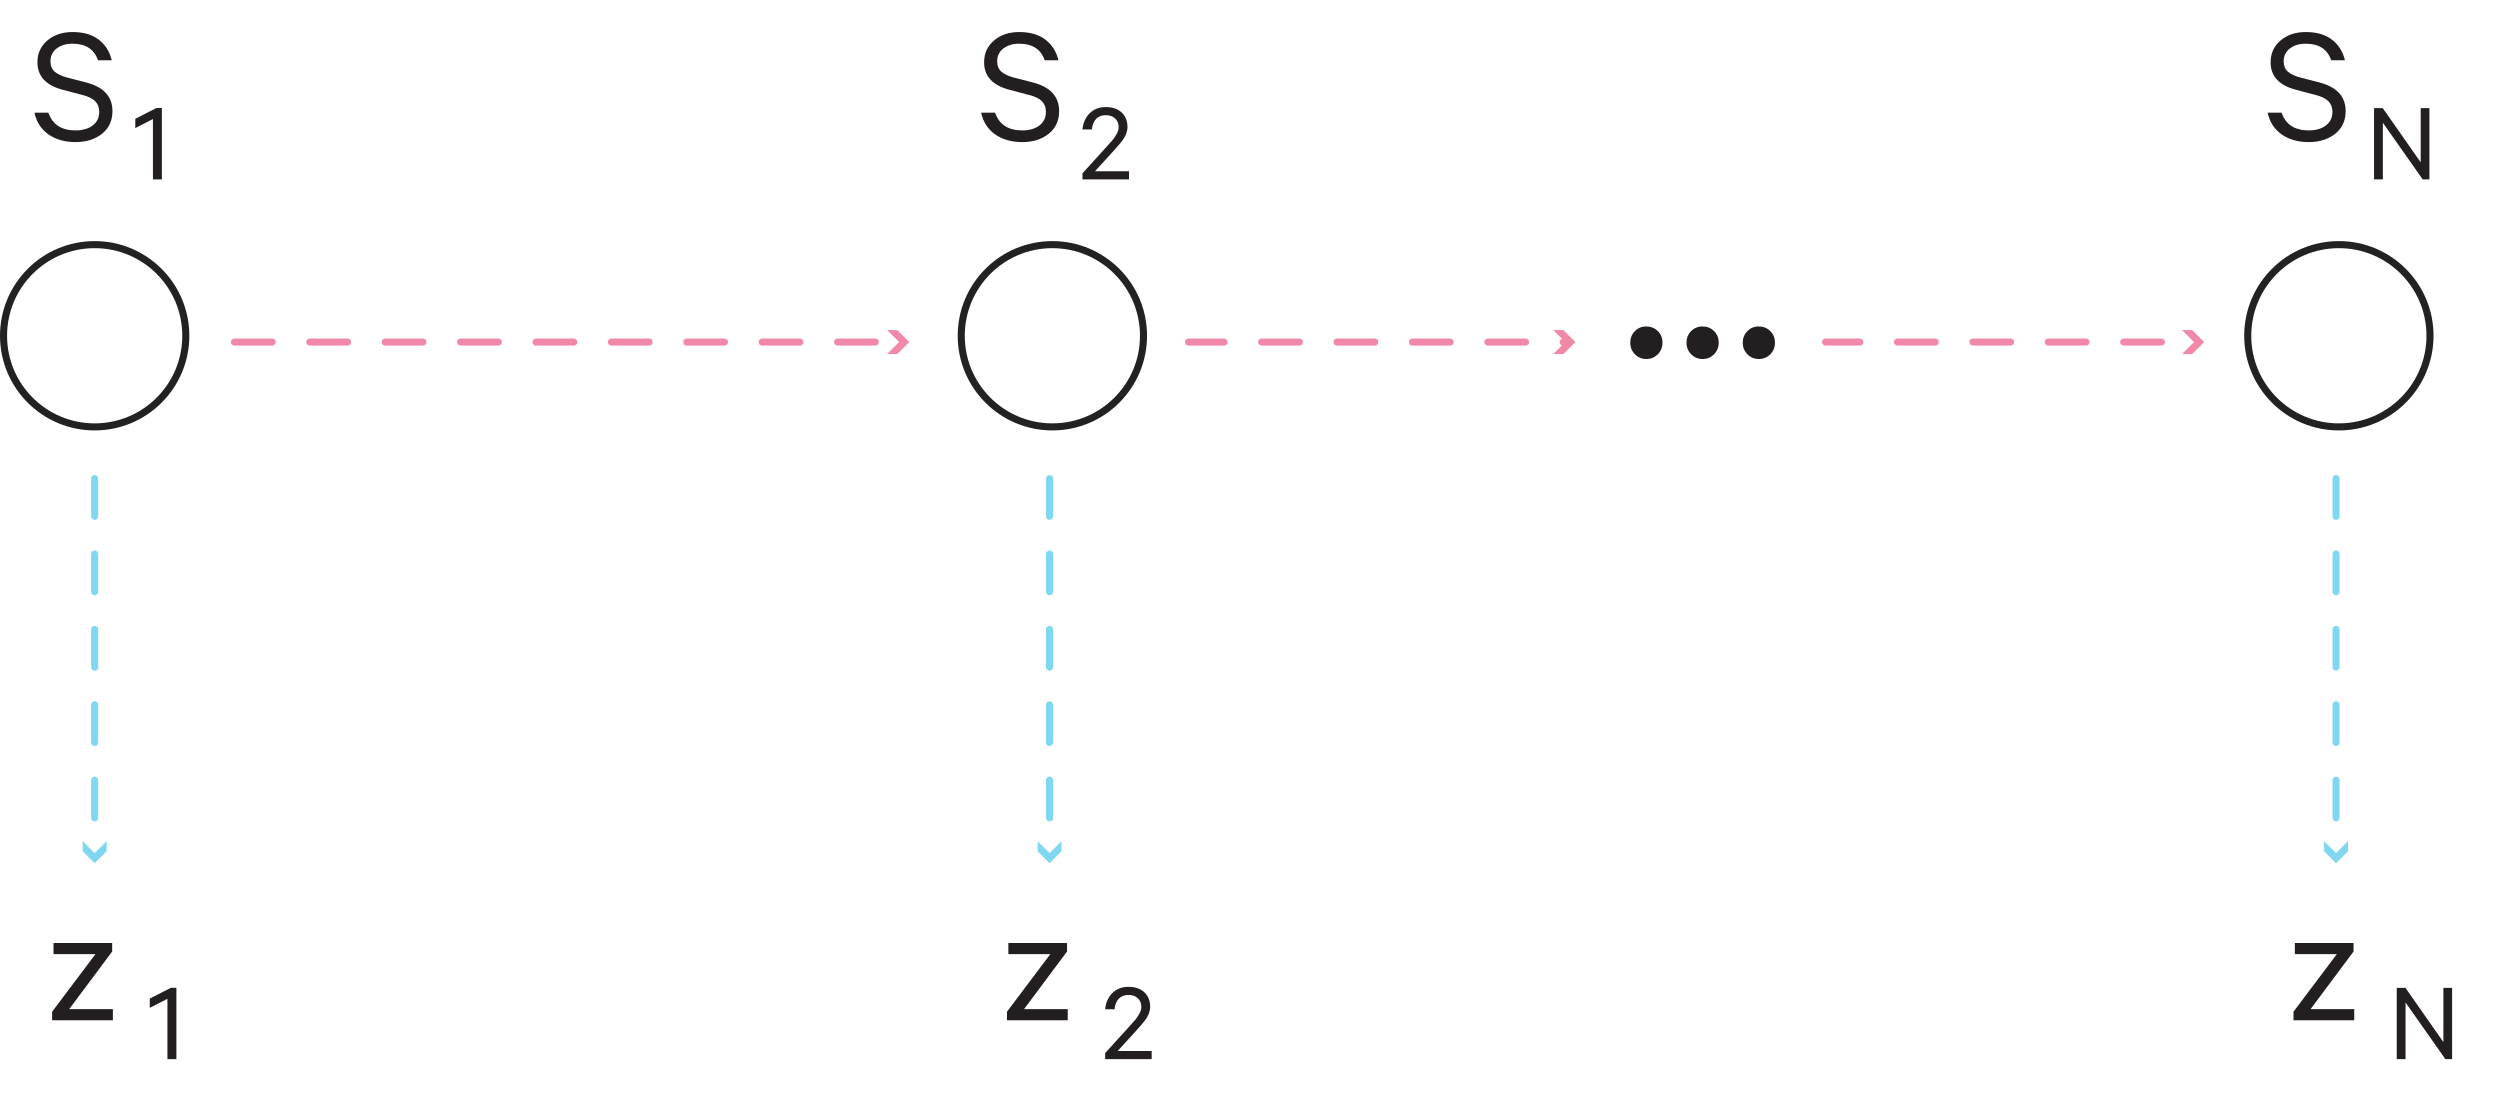
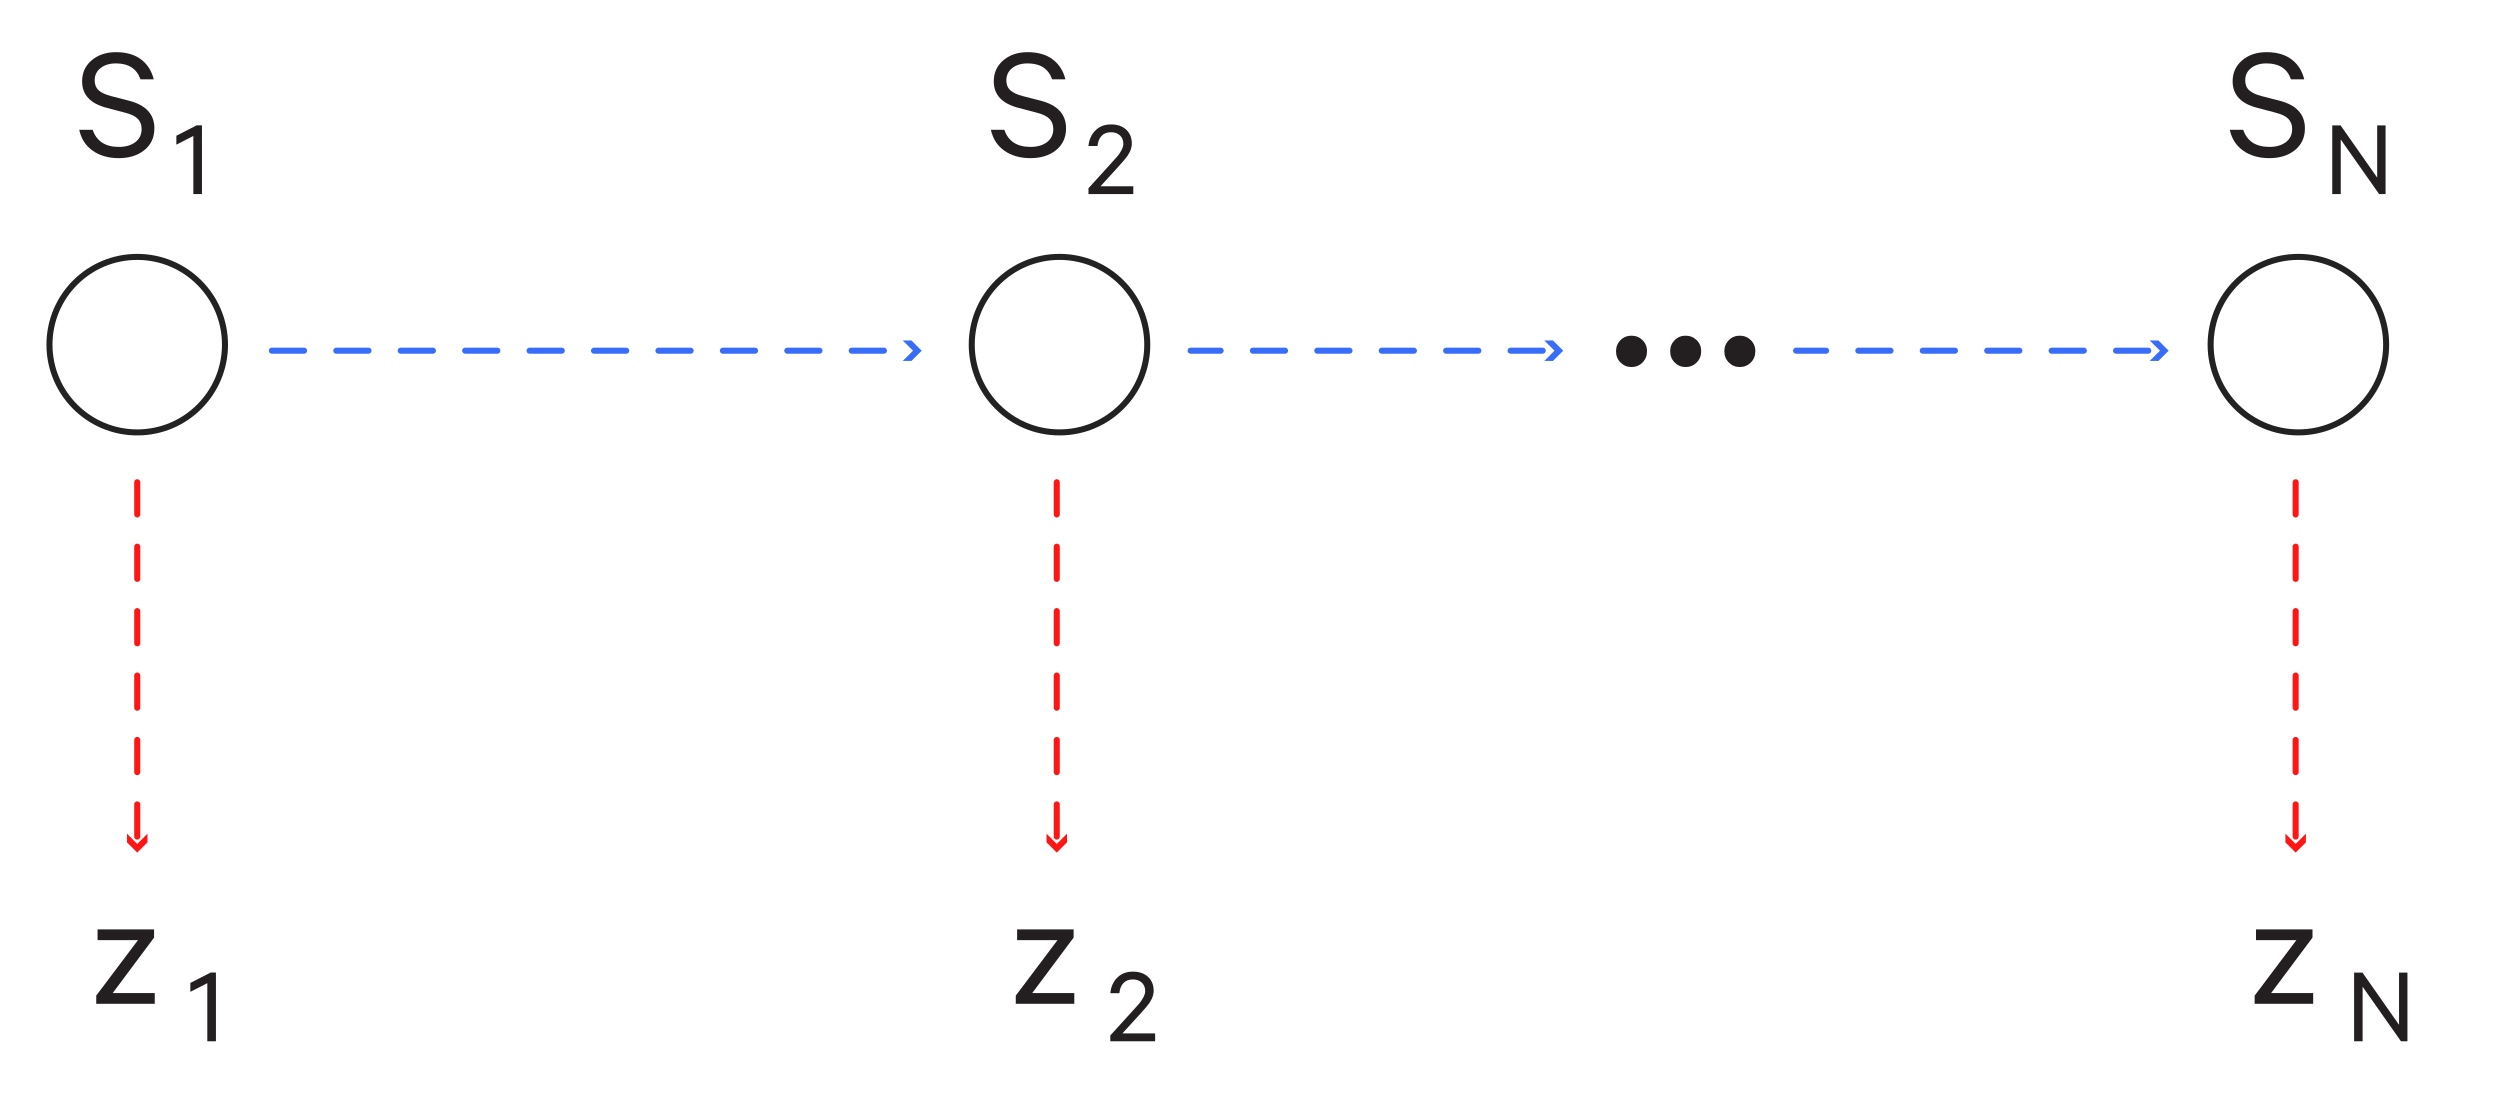
- <svg xmlns="http://www.w3.org/2000/svg" version="1.1" baseProfile="tiny" id="Layer_1" x="0px" y="0px" width="265.297px" height="118.724px" viewBox="0 0 265.297 118.724" xml:space="preserve">
-   <circle fill="none" stroke="#212221" stroke-width="0.75" stroke-miterlimit="10" cx="10.046" cy="35.631" r="9.671" />
+ <svg xmlns="http://www.w3.org/2000/svg" version="1.1" id="Layer_1" x="0px" y="0px" width="310.425px" height="138.947px" viewBox="0 0 310.425 138.947" style="enable-background:new 0 0 310.425 138.947;" xml:space="preserve">
+   <circle style="fill:none;stroke:#212221;stroke-width:0.75;stroke-miterlimit:10;" cx="17.04" cy="42.796" r="10.897" />
  <g>
-     <path fill="none" stroke="#F288A8" stroke-width="0.75" stroke-linecap="round" stroke-linejoin="round" stroke-dasharray="4,4" d="   M24.881,36.298c0,0,24.542,0,70.75,0" />
    <g>
-       <polygon fill="#F288A8" points="94.139,37.57 95.411,36.298 94.139,35.027 95.219,35.027 96.49,36.298 95.219,37.57   " />
+       <path style="fill:none;stroke:#386DF9;stroke-width:0.75;stroke-linecap:round;stroke-linejoin:round;stroke-dasharray:4,4;" d="    M33.757,43.546c0,0,27.692,0,79.829,0" />
+       <g>
+         <polygon style="fill:#386DF9;" points="112.094,44.818 113.366,43.546 112.094,42.275 113.173,42.275 114.445,43.546      113.173,44.818    " />
+       </g>
    </g>
  </g>
  <g>
    <g>
-       <rect x="3.231" y="2.901" fill="none" width="9.854" height="14.334" />
-       <path fill="#231F20" d="M3.656,11.955h1.479c0.431,1.256,1.392,1.884,2.882,1.884c0.751,0,1.358-0.175,1.82-0.526    s0.693-0.834,0.693-1.451c0-0.456-0.142-0.828-0.425-1.118c-0.284-0.289-0.746-0.514-1.386-0.674L6.687,9.535    C4.876,9.066,3.971,8.093,3.971,6.615c0-0.948,0.351-1.721,1.053-2.319C5.726,3.699,6.619,3.4,7.703,3.4    c1.146,0,2.069,0.268,2.771,0.804c0.702,0.536,1.164,1.266,1.386,2.189H10.4c-0.407-1.17-1.306-1.755-2.698-1.755    c-0.69,0-1.253,0.169-1.69,0.508C5.575,5.485,5.356,5.938,5.356,6.504c0,0.468,0.147,0.834,0.443,1.099    c0.295,0.265,0.751,0.478,1.367,0.638l1.94,0.499c1.885,0.48,2.827,1.497,2.827,3.049c0,1.01-0.367,1.811-1.1,2.402    s-1.672,0.887-2.817,0.887s-2.106-0.274-2.882-0.822C4.358,13.707,3.866,12.94,3.656,11.955z" />
+       <rect x="9.361" y="5.917" style="fill:none;" width="11.106" height="16.151" />
+       <path style="fill:#231F20;" d="M9.84,16.118h1.666c0.485,1.416,1.568,2.124,3.248,2.124c0.847,0,1.53-0.198,2.051-0.593    s0.781-0.94,0.781-1.634c0-0.514-0.16-0.934-0.479-1.26c-0.319-0.326-0.84-0.579-1.561-0.76l-2.291-0.604    c-2.04-0.527-3.06-1.624-3.06-3.29c0-1.068,0.396-1.939,1.187-2.613c0.791-0.673,1.797-1.01,3.019-1.01    c1.291,0,2.332,0.302,3.123,0.906c0.791,0.604,1.312,1.426,1.562,2.467h-1.645c-0.458-1.318-1.472-1.978-3.04-1.978    c-0.777,0-1.412,0.191-1.905,0.573s-0.739,0.892-0.739,1.53c0,0.527,0.167,0.94,0.5,1.239s0.846,0.538,1.541,0.718l2.186,0.562    c2.124,0.541,3.186,1.687,3.186,3.435c0,1.138-0.413,2.041-1.239,2.707c-0.826,0.667-1.884,1-3.175,1    c-1.291,0-2.373-0.309-3.248-0.927C10.631,18.092,10.076,17.228,9.84,16.118z" />
    </g>
    <g>
-       <rect x="14.049" y="11.029" fill="none" width="11.855" height="14.335" />
-       <path fill="#231F20" d="M17.178,11.46v7.575h-0.949V12.63l-1.872,0.961v-0.985l2.242-1.146H17.178z" />
+       <rect x="21.551" y="15.075" style="fill:none;" width="13.359" height="16.152" />
+       <path style="fill:#231F20;" d="M25.076,15.56v8.536h-1.069v-7.217l-2.109,1.083v-1.11l2.526-1.291H25.076z" />
    </g>
  </g>
-   <circle fill="none" stroke="#212221" stroke-width="0.75" stroke-miterlimit="10" cx="111.677" cy="35.631" r="9.671" />
+   <path style="fill:none;stroke:#212221;stroke-width:0.75;stroke-miterlimit:10;" d="M142.456,42.796  c0,6.017-4.877,10.895-10.898,10.895c-6.016,0-10.897-4.878-10.897-10.895c0-6.018,4.882-10.899,10.897-10.899  C137.578,31.897,142.456,36.778,142.456,42.796z" />
  <g>
    <g>
-       <rect x="103.693" y="2.901" fill="none" width="9.855" height="14.334" />
-       <path fill="#231F20" d="M104.118,11.955h1.479c0.431,1.256,1.392,1.884,2.882,1.884c0.751,0,1.358-0.175,1.82-0.526    s0.693-0.834,0.693-1.451c0-0.456-0.142-0.828-0.425-1.118c-0.284-0.289-0.746-0.514-1.386-0.674l-2.033-0.536    c-1.811-0.468-2.716-1.441-2.716-2.919c0-0.948,0.351-1.721,1.053-2.319c0.702-0.597,1.595-0.896,2.679-0.896    c1.146,0,2.069,0.268,2.771,0.804c0.702,0.536,1.164,1.266,1.386,2.189h-1.459c-0.407-1.17-1.306-1.755-2.698-1.755    c-0.69,0-1.253,0.169-1.69,0.508c-0.438,0.339-0.656,0.792-0.656,1.358c0,0.468,0.147,0.834,0.443,1.099    c0.295,0.265,0.751,0.478,1.367,0.638l1.94,0.499c1.885,0.48,2.827,1.497,2.827,3.049c0,1.01-0.367,1.811-1.1,2.402    s-1.672,0.887-2.817,0.887s-2.106-0.274-2.882-0.822C104.82,13.707,104.328,12.94,104.118,11.955z" />
+       <rect x="122.563" y="5.917" style="fill:none;" width="11.105" height="16.151" />
+       <path style="fill:#231F20;" d="M123.042,16.118h1.666c0.485,1.416,1.568,2.124,3.248,2.124c0.847,0,1.53-0.198,2.051-0.593    s0.781-0.94,0.781-1.634c0-0.514-0.16-0.934-0.479-1.26c-0.319-0.326-0.84-0.579-1.561-0.76l-2.291-0.604    c-2.04-0.527-3.06-1.624-3.06-3.29c0-1.068,0.396-1.939,1.187-2.613c0.791-0.673,1.797-1.01,3.019-1.01    c1.291,0,2.332,0.302,3.123,0.906c0.791,0.604,1.312,1.426,1.562,2.467h-1.645c-0.458-1.318-1.472-1.978-3.04-1.978    c-0.777,0-1.412,0.191-1.905,0.573s-0.739,0.892-0.739,1.53c0,0.527,0.167,0.94,0.5,1.239s0.846,0.538,1.541,0.718l2.186,0.562    c2.124,0.541,3.186,1.687,3.186,3.435c0,1.138-0.413,2.041-1.239,2.707c-0.826,0.667-1.884,1-3.175,1    c-1.291,0-2.373-0.309-3.248-0.927C123.833,18.092,123.277,17.228,123.042,16.118z" />
    </g>
    <g>
-       <rect x="114.511" y="11.029" fill="none" width="11.856" height="14.335" />
-       <path fill="#231F20" d="M118.711,13.505c0-0.386-0.123-0.696-0.369-0.93c-0.247-0.234-0.579-0.351-0.998-0.351    c-0.443,0-0.791,0.137-1.041,0.413c-0.25,0.275-0.396,0.643-0.437,1.102h-0.998c0.074-0.714,0.333-1.289,0.776-1.724    s1.01-0.653,1.7-0.653c0.714,0,1.277,0.193,1.688,0.579c0.411,0.386,0.616,0.904,0.616,1.552c0,0.115-0.015,0.234-0.043,0.357    c-0.029,0.123-0.058,0.23-0.086,0.32c-0.029,0.091-0.083,0.204-0.16,0.339c-0.078,0.136-0.138,0.236-0.179,0.302    c-0.041,0.066-0.123,0.172-0.247,0.32c-0.123,0.148-0.205,0.247-0.246,0.296c-0.041,0.049-0.138,0.158-0.29,0.326    c-0.152,0.168-0.245,0.273-0.277,0.314l-1.921,2.106h3.609v0.862h-4.939v-0.641l2.438-2.685c0.37-0.411,0.62-0.69,0.751-0.838    c0.131-0.147,0.273-0.357,0.425-0.628C118.635,13.973,118.711,13.727,118.711,13.505z" />
-     </g>
-   </g>
-   <g>
-     <path fill="none" stroke="#F288A8" stroke-width="0.75" stroke-linecap="round" stroke-linejoin="round" stroke-dasharray="4,4" d="   M126.367,36.298c0,0-5.875,0,39.957,0" />
-     <g>
-       <polygon fill="#F288A8" points="164.83,37.57 166.103,36.298 164.83,35.027 165.91,35.027 167.182,36.298 165.91,37.57   " />
-     </g>
-   </g>
-   <g>
-     <path fill="none" stroke="#F288A8" stroke-width="0.75" stroke-linecap="round" stroke-linejoin="round" stroke-dasharray="4,4" d="   M194.088,36.298c0,0-6.863,0,38.957,0" />
-     <g>
-       <polygon fill="#F288A8" points="231.551,37.57 232.823,36.298 231.551,35.027 232.631,35.027 233.902,36.298 232.631,37.57   " />
-     </g>
-   </g>
-   <g>
-     <rect x="169.081" y="25.959" fill="none" width="23.197" height="14.334" />
-     <path fill="#231F20" d="M173.002,36.361c0-0.48,0.164-0.887,0.49-1.22c0.326-0.333,0.729-0.499,1.209-0.499s0.887,0.163,1.221,0.49   c0.332,0.326,0.498,0.736,0.498,1.229s-0.166,0.905-0.498,1.238c-0.334,0.333-0.74,0.499-1.221,0.499   c-0.467,0-0.867-0.167-1.201-0.499C173.168,37.267,173.002,36.854,173.002,36.361z" />
-     <path fill="#231F20" d="M178.969,36.361c0-0.48,0.164-0.887,0.49-1.22c0.326-0.333,0.73-0.499,1.211-0.499s0.887,0.163,1.219,0.49   c0.332,0.326,0.5,0.736,0.5,1.229s-0.168,0.905-0.5,1.238s-0.738,0.499-1.219,0.499c-0.469,0-0.869-0.167-1.201-0.499   S178.969,36.854,178.969,36.361z" />
-     <path fill="#231F20" d="M184.938,36.361c0-0.48,0.164-0.887,0.49-1.22c0.326-0.333,0.729-0.499,1.209-0.499s0.887,0.163,1.221,0.49   c0.332,0.326,0.498,0.736,0.498,1.229s-0.166,0.905-0.498,1.238c-0.334,0.333-0.74,0.499-1.221,0.499   c-0.467,0-0.867-0.167-1.201-0.499C185.104,37.267,184.938,36.854,184.938,36.361z" />
-   </g>
-   <circle fill="none" stroke="#212221" stroke-width="0.75" stroke-miterlimit="10" cx="248.198" cy="35.631" r="9.671" />
-   <g>
-     <g>
-       <rect x="240.215" y="2.901" fill="none" width="9.854" height="14.334" />
-       <path fill="#231F20" d="M240.641,11.955h1.479c0.43,1.256,1.391,1.884,2.881,1.884c0.752,0,1.359-0.175,1.82-0.526    c0.463-0.351,0.693-0.834,0.693-1.451c0-0.456-0.143-0.828-0.426-1.118c-0.283-0.289-0.744-0.514-1.385-0.674l-2.033-0.536    c-1.811-0.468-2.715-1.441-2.715-2.919c0-0.948,0.35-1.721,1.053-2.319c0.701-0.597,1.596-0.896,2.68-0.896    c1.145,0,2.068,0.268,2.771,0.804c0.701,0.536,1.164,1.266,1.385,2.189h-1.459c-0.406-1.17-1.307-1.755-2.697-1.755    c-0.691,0-1.254,0.169-1.691,0.508c-0.438,0.339-0.656,0.792-0.656,1.358c0,0.468,0.148,0.834,0.443,1.099    c0.297,0.265,0.752,0.478,1.367,0.638l1.941,0.499c1.883,0.48,2.826,1.497,2.826,3.049c0,1.01-0.367,1.811-1.1,2.402    s-1.672,0.887-2.818,0.887c-1.145,0-2.105-0.274-2.881-0.822C241.342,13.707,240.85,12.94,240.641,11.955z" />
-     </g>
-     <g>
-       <rect x="251.031" y="11.029" fill="none" width="11.856" height="14.335" />
-       <path fill="#231F20" d="M257.806,11.473v7.563h-0.714l-4.226-6.011v6.011h-0.936v-7.563h0.924l4.027,5.752v-5.752H257.806z" />
-     </g>
-   </g>
-   <g>
-     <path fill="none" stroke="#7FD8EF" stroke-width="0.75" stroke-linecap="round" stroke-linejoin="round" stroke-dasharray="4,4" d="   M10.046,50.792c0,0,0,11.867,0,39.957" />
-     <g>
-       <polygon fill="#7FD8EF" points="8.775,89.256 10.046,90.527 11.318,89.256 11.318,90.335 10.046,91.606 8.775,90.335   " />
+       <rect x="134.752" y="15.075" style="fill:none;" width="13.359" height="16.152" />
+       <path style="fill:#231F20;" d="M139.485,17.864c0-0.435-0.139-0.784-0.417-1.048c-0.277-0.264-0.652-0.396-1.124-0.396    c-0.5,0-0.891,0.155-1.173,0.465s-0.447,0.724-0.493,1.242h-1.125c0.083-0.805,0.375-1.453,0.875-1.943    c0.5-0.49,1.138-0.735,1.916-0.735c0.805,0,1.438,0.217,1.901,0.652s0.694,1.018,0.694,1.749c0,0.129-0.016,0.264-0.048,0.402    c-0.033,0.139-0.065,0.259-0.097,0.361c-0.033,0.102-0.093,0.229-0.181,0.382c-0.088,0.152-0.155,0.266-0.201,0.34    c-0.046,0.074-0.139,0.194-0.277,0.361s-0.231,0.278-0.278,0.333c-0.046,0.056-0.155,0.178-0.326,0.368    c-0.171,0.189-0.275,0.308-0.312,0.354l-2.166,2.374h4.067v0.972h-5.566v-0.722l2.749-3.026c0.416-0.462,0.698-0.777,0.847-0.944    c0.147-0.167,0.307-0.402,0.479-0.708C139.399,18.392,139.485,18.114,139.485,17.864z" />
    </g>
  </g>
  <g>
    <g>
-       <rect x="4.771" y="96.261" fill="none" width="9.854" height="14.334" />
-       <path fill="#231F20" d="M11.978,107.088v1.183H5.529v-0.905l4.601-6.116H5.677v-1.183h6.227v0.906l-4.563,6.115H11.978z" />
-     </g>
-     <g>
-       <rect x="15.588" y="104.39" fill="none" width="11.856" height="14.334" />
-       <path fill="#231F20" d="M18.717,104.82v7.576h-0.949v-6.406l-1.872,0.961v-0.984l2.242-1.146H18.717z" />
-     </g>
-   </g>
-   <g>
-     <path fill="none" stroke="#7FD8EF" stroke-width="0.75" stroke-linecap="round" stroke-linejoin="round" stroke-dasharray="4,4" d="   M111.376,50.792c0,0,0,11.867,0,39.957" />
-     <g>
-       <polygon fill="#7FD8EF" points="110.104,89.256 111.376,90.527 112.647,89.256 112.647,90.335 111.376,91.606 110.104,90.335       " />
+       <path style="fill:none;stroke:#386DF9;stroke-width:0.75;stroke-linecap:round;stroke-linejoin:round;stroke-dasharray:4,4;" d="    M148.11,43.546c0,0-6.63,0,45.134,0" />
+       <g>
+         <polygon style="fill:#386DF9;" points="191.75,44.818 193.022,43.546 191.75,42.275 192.83,42.275 194.101,43.546 192.83,44.818         " />
+       </g>
    </g>
  </g>
  <g>
    <g>
-       <rect x="106.101" y="96.261" fill="none" width="9.855" height="14.334" />
-       <path fill="#231F20" d="M113.307,107.088v1.183h-6.449v-0.905l4.601-6.116h-4.453v-1.183h6.227v0.906l-4.563,6.115H113.307z" />
-     </g>
-     <g>
-       <rect x="116.918" y="104.39" fill="none" width="11.856" height="14.334" />
-       <path fill="#231F20" d="M121.118,106.865c0-0.387-0.123-0.695-0.369-0.93c-0.247-0.234-0.579-0.352-0.998-0.352    c-0.443,0-0.791,0.139-1.041,0.412c-0.25,0.275-0.396,0.643-0.437,1.104h-0.998c0.074-0.715,0.333-1.289,0.776-1.725    s1.01-0.652,1.7-0.652c0.714,0,1.277,0.193,1.688,0.578c0.411,0.387,0.616,0.904,0.616,1.553c0,0.115-0.015,0.234-0.043,0.357    s-0.058,0.229-0.086,0.32c-0.029,0.09-0.083,0.203-0.16,0.338c-0.078,0.135-0.138,0.236-0.179,0.303    c-0.041,0.064-0.123,0.172-0.247,0.32c-0.123,0.146-0.205,0.246-0.246,0.295s-0.138,0.158-0.29,0.326s-0.245,0.273-0.277,0.314    l-1.921,2.105h3.609v0.863h-4.939v-0.641l2.438-2.686c0.37-0.41,0.62-0.689,0.751-0.838s0.273-0.357,0.425-0.629    C121.042,107.334,121.118,107.088,121.118,106.865z" />
+       <path style="fill:none;stroke:#386DF9;stroke-width:0.75;stroke-linecap:round;stroke-linejoin:round;stroke-dasharray:4,4;" d="    M223.292,43.546c0,0-6.63,0,45.133,0" />
+       <g>
+         <polygon style="fill:#386DF9;" points="266.93,44.818 268.203,43.546 266.93,42.275 268.01,42.275 269.282,43.546 268.01,44.818         " />
+       </g>
    </g>
  </g>
  <g>
-     <path fill="none" stroke="#7FD8EF" stroke-width="0.75" stroke-linecap="round" stroke-linejoin="round" stroke-dasharray="4,4" d="   M247.898,50.792c0,0,0,11.867,0,39.957" />
+     <rect x="196.242" y="31.897" style="fill:none;" width="26.14" height="16.151" />
+     <path style="fill:#231F20;" d="M200.661,43.618c0-0.541,0.184-0.999,0.552-1.374c0.367-0.375,0.822-0.562,1.363-0.562   c0.542,0,1,0.184,1.374,0.552c0.375,0.368,0.562,0.83,0.562,1.384c0,0.556-0.188,1.021-0.562,1.395   c-0.374,0.375-0.832,0.562-1.374,0.562c-0.527,0-0.979-0.187-1.353-0.562C200.848,44.638,200.661,44.173,200.661,43.618z" />
+     <path style="fill:#231F20;" d="M207.385,43.618c0-0.541,0.184-0.999,0.552-1.374c0.367-0.375,0.822-0.562,1.363-0.562   c0.542,0,1,0.184,1.374,0.552c0.375,0.368,0.562,0.83,0.562,1.384c0,0.556-0.188,1.021-0.562,1.395   c-0.374,0.375-0.832,0.562-1.374,0.562c-0.527,0-0.979-0.187-1.353-0.562C207.573,44.638,207.385,44.173,207.385,43.618z" />
+     <path style="fill:#231F20;" d="M214.11,43.618c0-0.541,0.184-0.999,0.552-1.374c0.367-0.375,0.822-0.562,1.363-0.562   c0.542,0,1,0.184,1.374,0.552c0.375,0.368,0.562,0.83,0.562,1.384c0,0.556-0.188,1.021-0.562,1.395   c-0.374,0.375-0.832,0.562-1.374,0.562c-0.527,0-0.979-0.187-1.353-0.562C214.297,44.638,214.11,44.173,214.11,43.618z" />
+   </g>
+   <path style="fill:none;stroke:#212221;stroke-width:0.75;stroke-miterlimit:10;" d="M296.288,42.796  c0,6.017-4.878,10.895-10.898,10.895c-6.016,0-10.897-4.878-10.897-10.895c0-6.018,4.882-10.899,10.897-10.899  C291.41,31.897,296.288,36.778,296.288,42.796z" />
+   <g>
    <g>
-       <polygon fill="#7FD8EF" points="246.627,89.256 247.898,90.527 249.17,89.256 249.17,90.335 247.898,91.606 246.627,90.335   " />
+       <rect x="276.395" y="5.917" style="fill:none;" width="11.104" height="16.151" />
+       <path style="fill:#231F20;" d="M276.873,16.118h1.666c0.485,1.416,1.568,2.124,3.248,2.124c0.846,0,1.53-0.198,2.051-0.593    s0.78-0.94,0.78-1.634c0-0.514-0.159-0.934-0.479-1.26c-0.319-0.326-0.84-0.579-1.562-0.76l-2.29-0.604    c-2.041-0.527-3.061-1.624-3.061-3.29c0-1.068,0.396-1.939,1.187-2.613c0.791-0.673,1.797-1.01,3.019-1.01    c1.291,0,2.332,0.302,3.123,0.906c0.791,0.604,1.312,1.426,1.562,2.467h-1.645c-0.458-1.318-1.472-1.978-3.04-1.978    c-0.777,0-1.412,0.191-1.904,0.573c-0.493,0.382-0.739,0.892-0.739,1.53c0,0.527,0.166,0.94,0.499,1.239s0.847,0.538,1.541,0.718    l2.186,0.562c2.124,0.541,3.186,1.687,3.186,3.435c0,1.138-0.413,2.041-1.238,2.707c-0.826,0.667-1.885,1-3.175,1    c-1.291,0-2.374-0.309-3.248-0.927C277.664,18.092,277.109,17.228,276.873,16.118z" />
+     </g>
+     <g>
+       <rect x="288.584" y="15.075" style="fill:none;" width="13.359" height="16.152" />
+       <path style="fill:#231F20;" d="M296.217,15.574v8.522h-0.805l-4.761-6.773v6.773h-1.055v-8.522h1.04l4.539,6.481v-6.481H296.217z" />
    </g>
  </g>
  <g>
    <g>
-       <rect x="242.623" y="96.261" fill="none" width="9.855" height="14.334" />
-       <path fill="#231F20" d="M249.829,107.088v1.183h-6.448v-0.905l4.601-6.116h-4.453v-1.183h6.227v0.906l-4.563,6.115H249.829z" />
+       <path style="fill:none;stroke:#FF1614;stroke-width:0.75;stroke-linecap:round;stroke-linejoin:round;stroke-dasharray:4,4;" d="    M17.041,59.879c0,0,0,13.4,0,45.126" />
+       <g>
+         <polygon style="fill:#FF1614;" points="15.77,103.517 17.041,104.789 18.312,103.517 18.312,104.596 17.041,105.868      15.77,104.596    " />
+       </g>
+     </g>
+   </g>
+   <g>
+     <g>
+       <rect x="11.097" y="111.113" style="fill:none;" width="11.105" height="16.154" />
+       <path style="fill:#231F20;" d="M19.216,123.313v1.332H11.95v-1.021l5.184-6.891h-5.018v-1.333h7.016v1.021l-5.142,6.892H19.216z" />
    </g>
    <g>
-       <rect x="253.44" y="104.39" fill="none" width="11.856" height="14.334" />
-       <path fill="#231F20" d="M260.215,104.832v7.564h-0.714l-4.226-6.012v6.012h-0.936v-7.564h0.924l4.027,5.754v-5.754H260.215z" />
+       <rect x="23.287" y="120.274" style="fill:none;" width="13.359" height="16.151" />
+       <path style="fill:#231F20;" d="M26.812,120.758v8.536h-1.069v-7.218l-2.109,1.083v-1.11l2.526-1.291H26.812z" />
+     </g>
+   </g>
+   <g>
+     <g>
+       <path style="fill:none;stroke:#FF1614;stroke-width:0.75;stroke-linecap:round;stroke-linejoin:round;stroke-dasharray:4,4;" d="    M131.218,59.879c0,0,0,13.4,0,45.126" />
+       <g>
+         <polygon style="fill:#FF1614;" points="129.947,103.517 131.218,104.789 132.49,103.517 132.49,104.596 131.218,105.868      129.947,104.596    " />
+       </g>
+     </g>
+   </g>
+   <g>
+     <g>
+       <rect x="125.276" y="111.113" style="fill:none;" width="11.105" height="16.154" />
+       <path style="fill:#231F20;" d="M133.395,123.313v1.332h-7.266v-1.021l5.184-6.891h-5.018v-1.333h7.016v1.021l-5.142,6.892H133.395    z" />
+     </g>
+     <g>
+       <rect x="137.466" y="120.274" style="fill:none;" width="13.359" height="16.151" />
+       <path style="fill:#231F20;" d="M142.198,123.062c0-0.435-0.139-0.784-0.417-1.048c-0.277-0.264-0.652-0.396-1.124-0.396    c-0.5,0-0.891,0.155-1.173,0.465c-0.282,0.311-0.447,0.725-0.493,1.243h-1.125c0.083-0.806,0.375-1.453,0.875-1.943    s1.138-0.736,1.916-0.736c0.805,0,1.438,0.218,1.901,0.652c0.463,0.436,0.694,1.019,0.694,1.749c0,0.13-0.016,0.264-0.048,0.402    c-0.033,0.14-0.065,0.26-0.097,0.361c-0.033,0.102-0.093,0.229-0.181,0.382c-0.088,0.152-0.155,0.266-0.201,0.34    s-0.139,0.194-0.277,0.361c-0.139,0.166-0.231,0.277-0.278,0.333s-0.155,0.178-0.326,0.367c-0.171,0.19-0.275,0.308-0.312,0.354    l-2.166,2.373h4.067v0.972h-5.566v-0.722l2.749-3.025c0.416-0.463,0.698-0.777,0.847-0.944c0.147-0.166,0.307-0.402,0.479-0.708    C142.113,123.59,142.198,123.312,142.198,123.062z" />
+     </g>
+   </g>
+   <g>
+     <g>
+       <path style="fill:none;stroke:#FF1614;stroke-width:0.75;stroke-linecap:round;stroke-linejoin:round;stroke-dasharray:4,4;" d="    M285.052,59.879c0,0,0,13.4,0,45.126" />
+       <g>
+         <polygon style="fill:#FF1614;" points="283.781,103.517 285.052,104.789 286.324,103.517 286.324,104.596 285.052,105.868      283.781,104.596    " />
+       </g>
+     </g>
+   </g>
+   <g>
+     <g>
+       <rect x="279.109" y="111.113" style="fill:none;" width="11.104" height="16.154" />
+       <path style="fill:#231F20;" d="M287.227,123.313v1.332h-7.266v-1.021l5.185-6.891h-5.018v-1.333h7.016v1.021l-5.143,6.892H287.227    z" />
+     </g>
+     <g>
+       <rect x="291.297" y="120.274" style="fill:none;" width="13.36" height="16.151" />
+       <path style="fill:#231F20;" d="M298.931,120.772v8.522h-0.805l-4.761-6.773v6.773h-1.055v-8.522h1.04l4.539,6.482v-6.482H298.931z    " />
    </g>
  </g>
  <g>
</g>
  <g>
</g>
  <g>
</g>
  <g>
</g>
  <g>
</g>
  <g>
</g>
  <g>
</g>
</svg>
